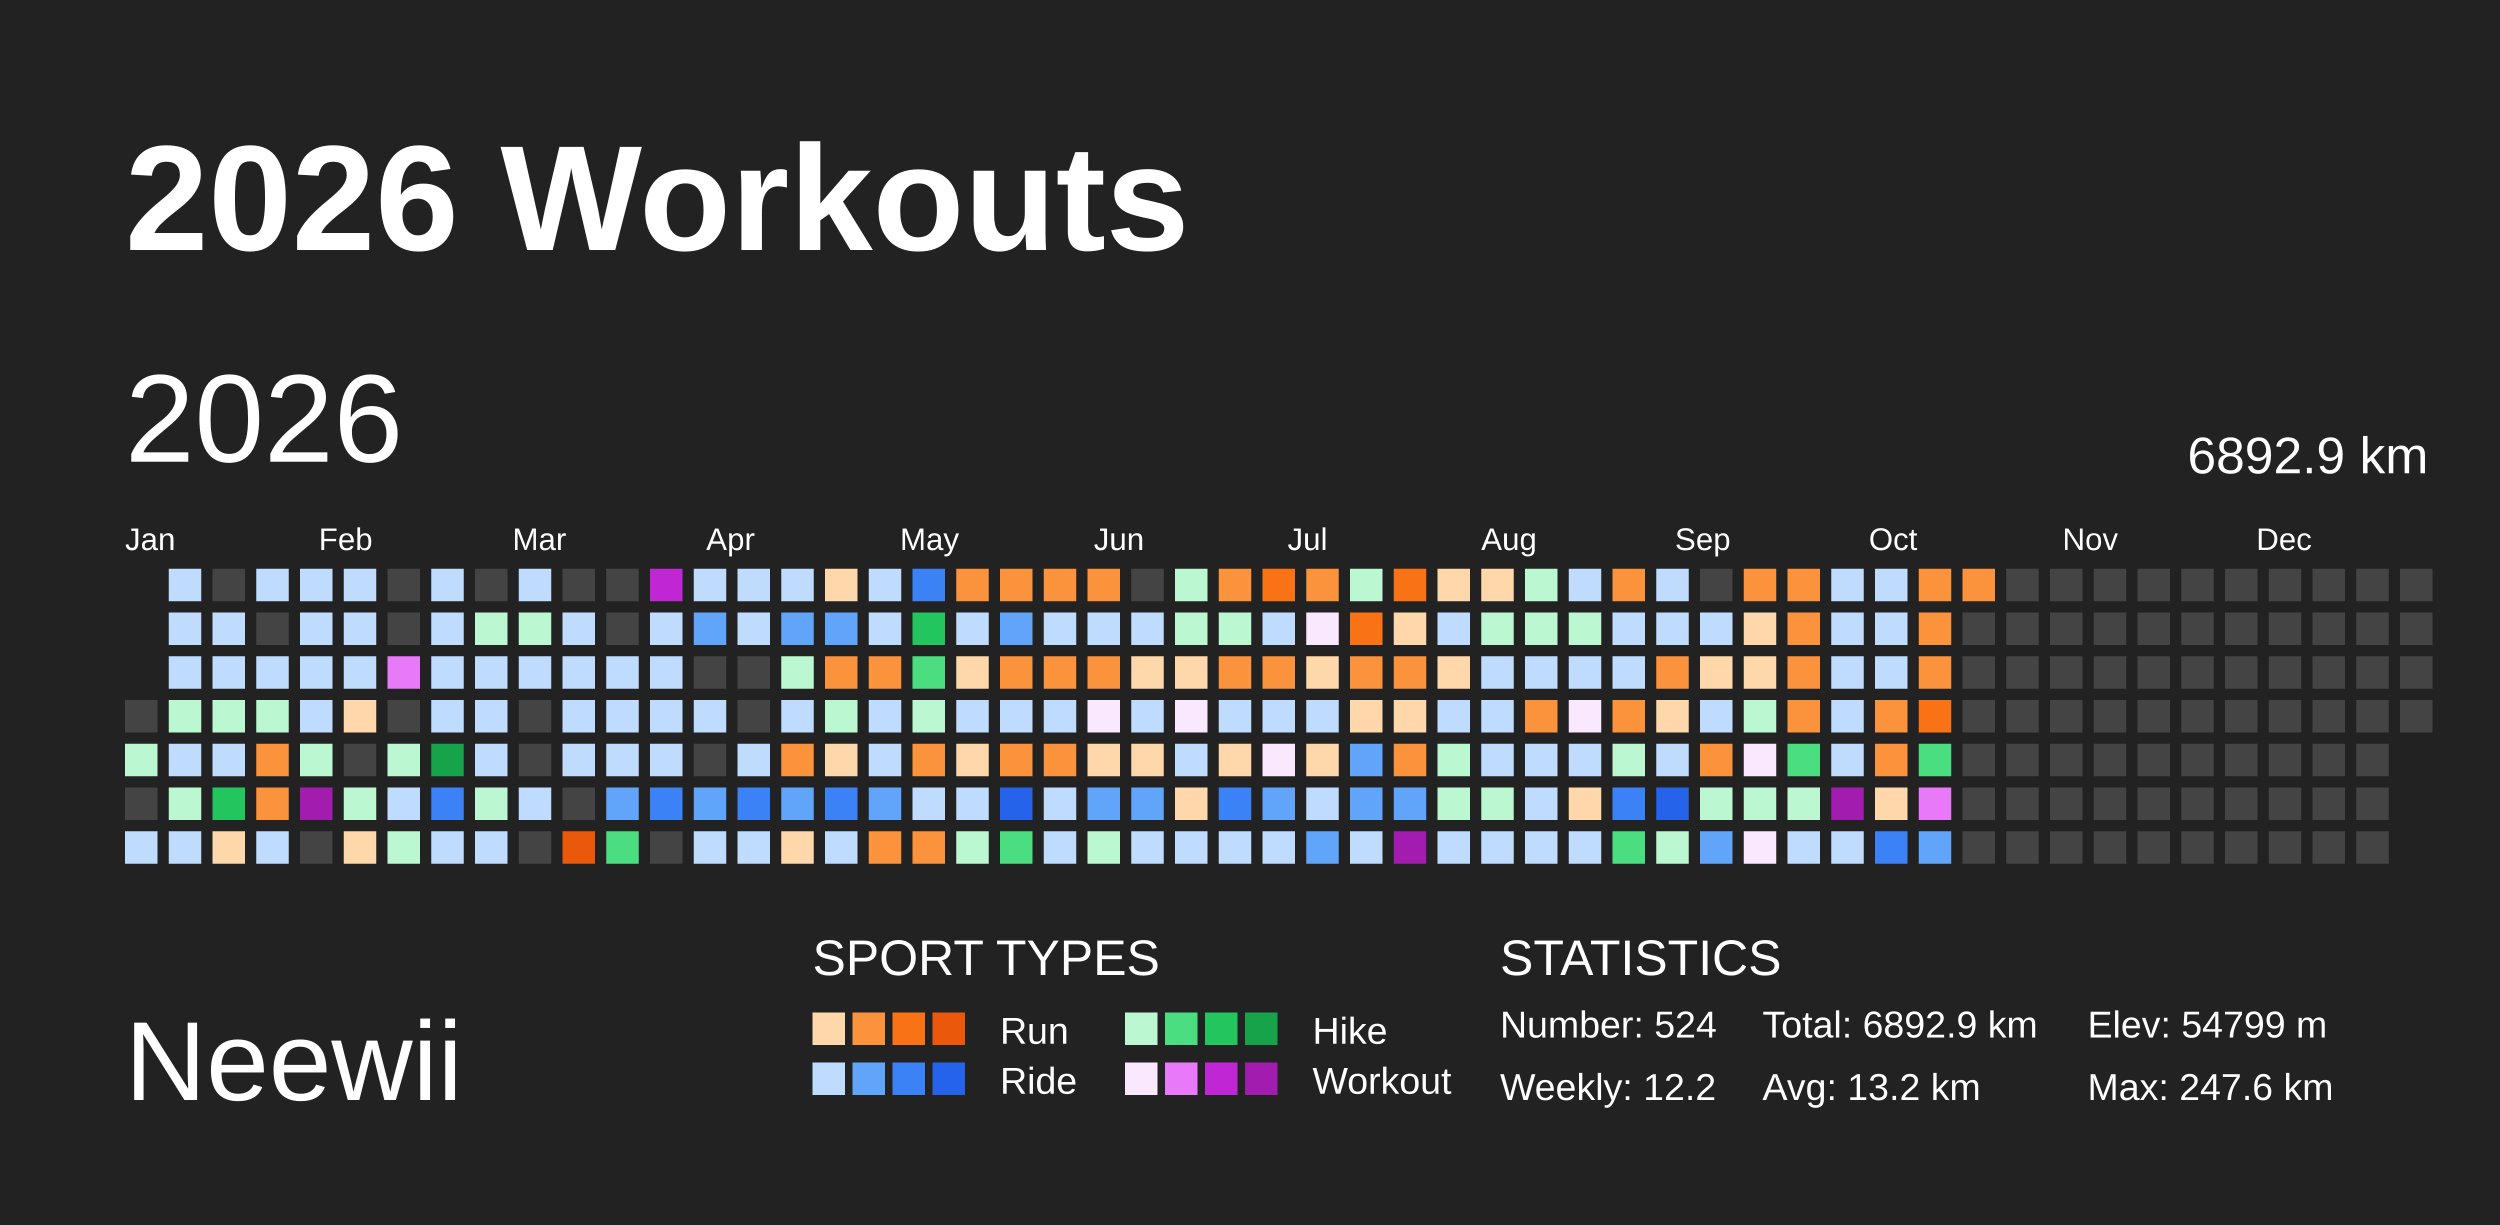
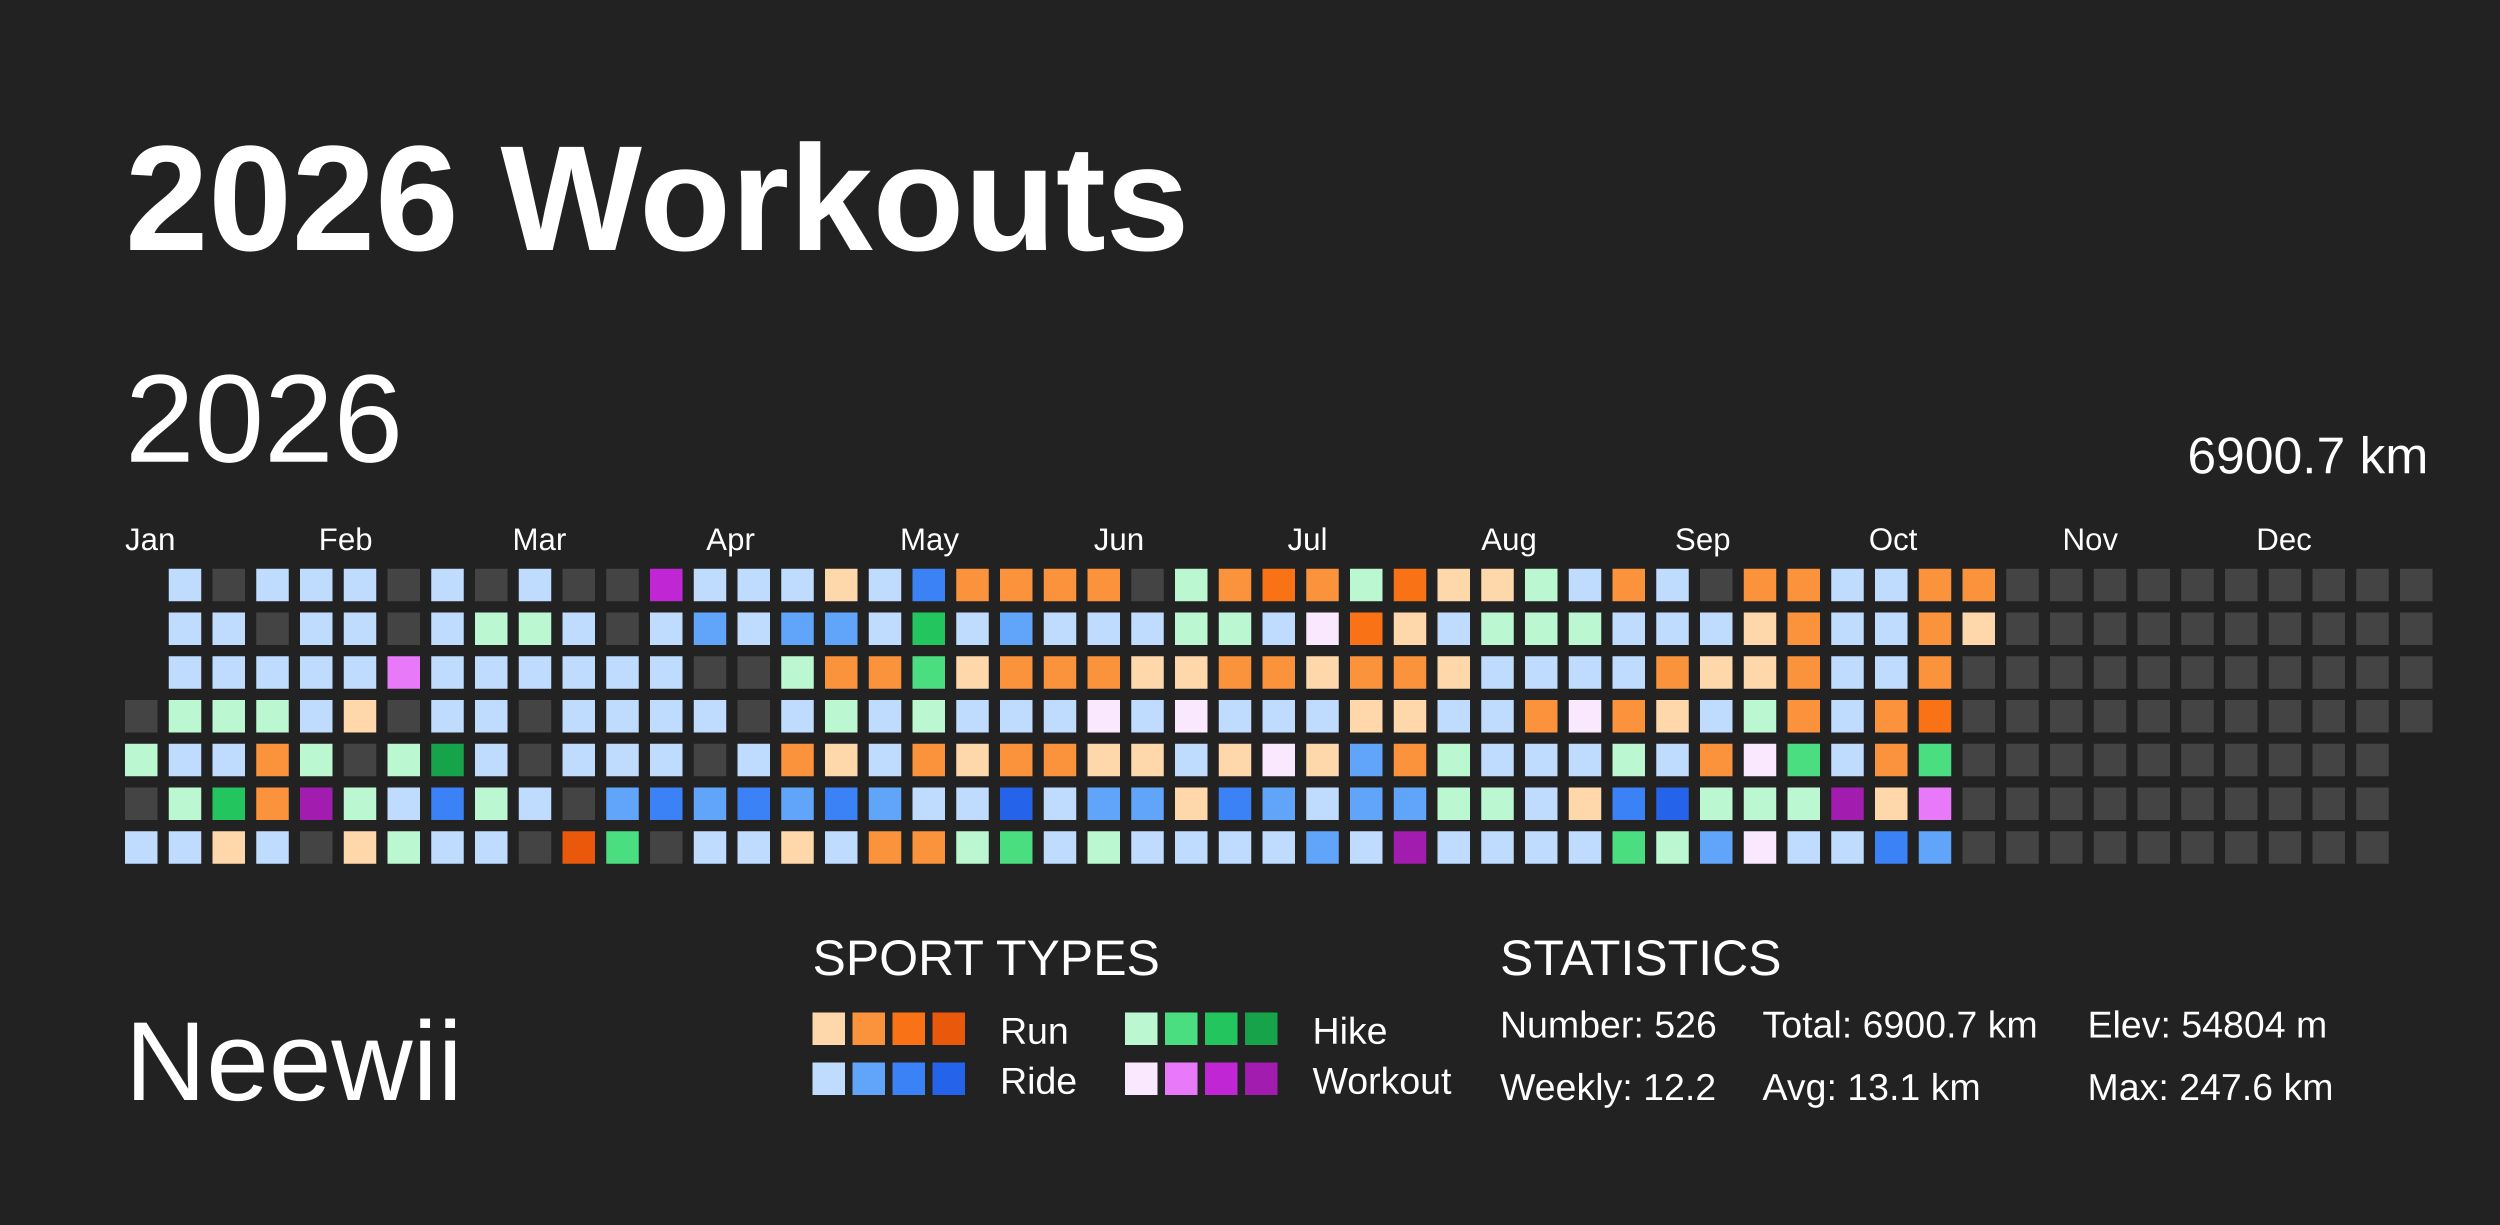
<svg xmlns="http://www.w3.org/2000/svg" baseProfile="full" height="98mm" version="1.1" viewBox="0,0,200,98" width="200mm">
  <defs />
  <rect fill="#222222" height="98" width="200" x="0" y="0" />
  <text fill="#FFFFFF" style="font-size:12px; font-family:Arial; font-weight:bold;" x="10" y="20">2026 Workouts</text>
  <text fill="#FFFFFF" style="font-size:9px; font-family:Arial" x="10" y="88">Neewii</text>
  <text fill="#FFFFFF" style="font-size:4px; font-family:Arial" x="65" y="78">SPORT TYPES</text>
  <rect fill="#fed7aa" height="2.6" width="2.6" x="65.0" y="81" />
  <rect fill="#fb923c" height="2.6" width="2.6" x="68.2" y="81" />
  <rect fill="#f97316" height="2.6" width="2.6" x="71.4" y="81" />
  <rect fill="#ea580c" height="2.6" width="2.6" x="74.6" y="81" />
  <text fill="#FFFFFF" style="font-size:3px; font-family:Arial" x="80" y="83.5">Run</text>
  <rect fill="#bbf7d0" height="2.6" width="2.6" x="90.0" y="81" />
  <rect fill="#4ade80" height="2.6" width="2.6" x="93.2" y="81" />
  <rect fill="#22c55e" height="2.6" width="2.6" x="96.4" y="81" />
  <rect fill="#16a34a" height="2.6" width="2.6" x="99.6" y="81" />
  <text fill="#FFFFFF" style="font-size:3px; font-family:Arial" x="105" y="83.5">Hike</text>
  <rect fill="#bfdbfe" height="2.6" width="2.6" x="65.0" y="85" />
  <rect fill="#60a5fa" height="2.6" width="2.6" x="68.2" y="85" />
  <rect fill="#3b82f6" height="2.6" width="2.6" x="71.4" y="85" />
  <rect fill="#2563eb" height="2.6" width="2.6" x="74.6" y="85" />
  <text fill="#FFFFFF" style="font-size:3px; font-family:Arial" x="80" y="87.5">Ride</text>
  <rect fill="#fae8ff" height="2.6" width="2.6" x="90.0" y="85" />
  <rect fill="#e879f9" height="2.6" width="2.6" x="93.2" y="85" />
  <rect fill="#c026d3" height="2.6" width="2.6" x="96.4" y="85" />
  <rect fill="#a21caf" height="2.6" width="2.6" x="99.6" y="85" />
  <text fill="#FFFFFF" style="font-size:3px; font-family:Arial" x="105" y="87.5">Workout</text>
  <text fill="#FFFFFF" style="font-size:4px; font-family:Arial" x="120" y="78">STATISTICS</text>
-   <text fill="#FFFFFF" style="font-size:3px; font-family:Arial" x="120" y="83">Number: 524</text>
+   <text fill="#FFFFFF" style="font-size:3px; font-family:Arial" x="120" y="83">Number: 526</text>
  <text fill="#FFFFFF" style="font-size:3px; font-family:Arial" x="120" y="88">Weekly: 12.2</text>
-   <text fill="#FFFFFF" style="font-size:3px; font-family:Arial" x="141" y="83">Total: 6892.9 km</text>
-   <text fill="#FFFFFF" style="font-size:3px; font-family:Arial" x="141" y="88">Avg: 13.2 km</text>
-   <text fill="#FFFFFF" style="font-size:3px; font-family:Arial" x="167" y="83">Elev: 54799 m</text>
+   <text fill="#FFFFFF" style="font-size:3px; font-family:Arial" x="141" y="83">Total: 6900.7 km</text>
+   <text fill="#FFFFFF" style="font-size:3px; font-family:Arial" x="141" y="88">Avg: 13.1 km</text>
+   <text fill="#FFFFFF" style="font-size:3px; font-family:Arial" x="167" y="83">Elev: 54804 m</text>
  <text fill="#FFFFFF" style="font-size:3px; font-family:Arial" x="167" y="88">Max: 247.6 km</text>
  <text dominant-baseline="hanging" fill="#FFFFFF" style="font-size:10.0px; font-family:Arial;" x="10" y="30">2026</text>
-   <text dominant-baseline="hanging" fill="#FFFFFF" style="font-size:4.125px; font-family:Arial;" x="175" y="35">6892.9 km</text>
+   <text dominant-baseline="hanging" fill="#FFFFFF" style="font-size:4.125px; font-family:Arial;" x="175" y="35">6900.7 km</text>
  <text fill="#FFFFFF" style="font-size:2.5px; font-family:Arial" x="10.0" y="44">Jan</text>
  <text fill="#FFFFFF" style="font-size:2.5px; font-family:Arial" x="25.5" y="44">Feb</text>
  <text fill="#FFFFFF" style="font-size:2.5px; font-family:Arial" x="41.0" y="44">Mar</text>
  <text fill="#FFFFFF" style="font-size:2.5px; font-family:Arial" x="56.5" y="44">Apr</text>
  <text fill="#FFFFFF" style="font-size:2.5px; font-family:Arial" x="72.0" y="44">May</text>
  <text fill="#FFFFFF" style="font-size:2.5px; font-family:Arial" x="87.5" y="44">Jun</text>
  <text fill="#FFFFFF" style="font-size:2.5px; font-family:Arial" x="103.0" y="44">Jul</text>
  <text fill="#FFFFFF" style="font-size:2.5px; font-family:Arial" x="118.5" y="44">Aug</text>
  <text fill="#FFFFFF" style="font-size:2.5px; font-family:Arial" x="134.0" y="44">Sep</text>
  <text fill="#FFFFFF" style="font-size:2.5px; font-family:Arial" x="149.5" y="44">Oct</text>
  <text fill="#FFFFFF" style="font-size:2.5px; font-family:Arial" x="165.0" y="44">Nov</text>
  <text fill="#FFFFFF" style="font-size:2.5px; font-family:Arial" x="180.5" y="44">Dec</text>
  <rect fill="#444444" height="2.6" width="2.6" x="10.0" y="56.0" />
  <rect fill="#bbf7d0" height="2.6" width="2.6" x="10.0" y="59.5" />
  <rect fill="#444444" height="2.6" width="2.6" x="10.0" y="63.0" />
  <rect fill="#bfdbfe" height="2.6" width="2.6" x="10.0" y="66.5" />
  <rect fill="#bfdbfe" height="2.6" width="2.6" x="13.5" y="45.5" />
  <rect fill="#bfdbfe" height="2.6" width="2.6" x="13.5" y="49.0" />
  <rect fill="#bfdbfe" height="2.6" width="2.6" x="13.5" y="52.5" />
  <rect fill="#bbf7d0" height="2.6" width="2.6" x="13.5" y="56.0" />
  <rect fill="#bfdbfe" height="2.6" width="2.6" x="13.5" y="59.5" />
  <rect fill="#bbf7d0" height="2.6" width="2.6" x="13.5" y="63.0" />
  <rect fill="#bfdbfe" height="2.6" width="2.6" x="13.5" y="66.5" />
  <rect fill="#444444" height="2.6" width="2.6" x="17.0" y="45.5" />
  <rect fill="#bfdbfe" height="2.6" width="2.6" x="17.0" y="49.0" />
  <rect fill="#bfdbfe" height="2.6" width="2.6" x="17.0" y="52.5" />
  <rect fill="#bbf7d0" height="2.6" width="2.6" x="17.0" y="56.0" />
  <rect fill="#bfdbfe" height="2.6" width="2.6" x="17.0" y="59.5" />
  <rect fill="#22c55e" height="2.6" width="2.6" x="17.0" y="63.0" />
  <rect fill="#fed7aa" height="2.6" width="2.6" x="17.0" y="66.5" />
  <rect fill="#bfdbfe" height="2.6" width="2.6" x="20.5" y="45.5" />
  <rect fill="#444444" height="2.6" width="2.6" x="20.5" y="49.0" />
  <rect fill="#bfdbfe" height="2.6" width="2.6" x="20.5" y="52.5" />
  <rect fill="#bbf7d0" height="2.6" width="2.6" x="20.5" y="56.0" />
  <rect fill="#fb923c" height="2.6" width="2.6" x="20.5" y="59.5" />
  <rect fill="#fb923c" height="2.6" width="2.6" x="20.5" y="63.0" />
  <rect fill="#bfdbfe" height="2.6" width="2.6" x="20.5" y="66.5" />
  <rect fill="#bfdbfe" height="2.6" width="2.6" x="24.0" y="45.5" />
  <rect fill="#bfdbfe" height="2.6" width="2.6" x="24.0" y="49.0" />
  <rect fill="#bfdbfe" height="2.6" width="2.6" x="24.0" y="52.5" />
  <rect fill="#bfdbfe" height="2.6" width="2.6" x="24.0" y="56.0" />
  <rect fill="#bbf7d0" height="2.6" width="2.6" x="24.0" y="59.5" />
  <rect fill="#a21caf" height="2.6" width="2.6" x="24.0" y="63.0" />
  <rect fill="#444444" height="2.6" width="2.6" x="24.0" y="66.5" />
  <rect fill="#bfdbfe" height="2.6" width="2.6" x="27.5" y="45.5" />
  <rect fill="#bfdbfe" height="2.6" width="2.6" x="27.5" y="49.0" />
  <rect fill="#bfdbfe" height="2.6" width="2.6" x="27.5" y="52.5" />
  <rect fill="#fed7aa" height="2.6" width="2.6" x="27.5" y="56.0" />
  <rect fill="#444444" height="2.6" width="2.6" x="27.5" y="59.5" />
  <rect fill="#bbf7d0" height="2.6" width="2.6" x="27.5" y="63.0" />
  <rect fill="#fed7aa" height="2.6" width="2.6" x="27.5" y="66.5" />
  <rect fill="#444444" height="2.6" width="2.6" x="31.0" y="45.5" />
  <rect fill="#444444" height="2.6" width="2.6" x="31.0" y="49.0" />
  <rect fill="#e879f9" height="2.6" width="2.6" x="31.0" y="52.5" />
  <rect fill="#444444" height="2.6" width="2.6" x="31.0" y="56.0" />
  <rect fill="#bbf7d0" height="2.6" width="2.6" x="31.0" y="59.5" />
  <rect fill="#bfdbfe" height="2.6" width="2.6" x="31.0" y="63.0" />
  <rect fill="#bbf7d0" height="2.6" width="2.6" x="31.0" y="66.5" />
  <rect fill="#bfdbfe" height="2.6" width="2.6" x="34.5" y="45.5" />
  <rect fill="#bfdbfe" height="2.6" width="2.6" x="34.5" y="49.0" />
  <rect fill="#bfdbfe" height="2.6" width="2.6" x="34.5" y="52.5" />
  <rect fill="#bfdbfe" height="2.6" width="2.6" x="34.5" y="56.0" />
  <rect fill="#16a34a" height="2.6" width="2.6" x="34.5" y="59.5" />
  <rect fill="#3b82f6" height="2.6" width="2.6" x="34.5" y="63.0" />
  <rect fill="#bfdbfe" height="2.6" width="2.6" x="34.5" y="66.5" />
  <rect fill="#444444" height="2.6" width="2.6" x="38.0" y="45.5" />
  <rect fill="#bbf7d0" height="2.6" width="2.6" x="38.0" y="49.0" />
  <rect fill="#bfdbfe" height="2.6" width="2.6" x="38.0" y="52.5" />
  <rect fill="#bfdbfe" height="2.6" width="2.6" x="38.0" y="56.0" />
  <rect fill="#bfdbfe" height="2.6" width="2.6" x="38.0" y="59.5" />
  <rect fill="#bbf7d0" height="2.6" width="2.6" x="38.0" y="63.0" />
  <rect fill="#bfdbfe" height="2.6" width="2.6" x="38.0" y="66.5" />
  <rect fill="#bfdbfe" height="2.6" width="2.6" x="41.5" y="45.5" />
  <rect fill="#bbf7d0" height="2.6" width="2.6" x="41.5" y="49.0" />
  <rect fill="#bfdbfe" height="2.6" width="2.6" x="41.5" y="52.5" />
  <rect fill="#444444" height="2.6" width="2.6" x="41.5" y="56.0" />
  <rect fill="#444444" height="2.6" width="2.6" x="41.5" y="59.5" />
  <rect fill="#bfdbfe" height="2.6" width="2.6" x="41.5" y="63.0" />
  <rect fill="#444444" height="2.6" width="2.6" x="41.5" y="66.5" />
  <rect fill="#444444" height="2.6" width="2.6" x="45.0" y="45.5" />
  <rect fill="#bfdbfe" height="2.6" width="2.6" x="45.0" y="49.0" />
  <rect fill="#bfdbfe" height="2.6" width="2.6" x="45.0" y="52.5" />
  <rect fill="#bfdbfe" height="2.6" width="2.6" x="45.0" y="56.0" />
  <rect fill="#bfdbfe" height="2.6" width="2.6" x="45.0" y="59.5" />
  <rect fill="#444444" height="2.6" width="2.6" x="45.0" y="63.0" />
  <rect fill="#ea580c" height="2.6" width="2.6" x="45.0" y="66.5" />
  <rect fill="#444444" height="2.6" width="2.6" x="48.5" y="45.5" />
  <rect fill="#444444" height="2.6" width="2.6" x="48.5" y="49.0" />
  <rect fill="#bfdbfe" height="2.6" width="2.6" x="48.5" y="52.5" />
  <rect fill="#bfdbfe" height="2.6" width="2.6" x="48.5" y="56.0" />
  <rect fill="#bfdbfe" height="2.6" width="2.6" x="48.5" y="59.5" />
  <rect fill="#60a5fa" height="2.6" width="2.6" x="48.5" y="63.0" />
  <rect fill="#4ade80" height="2.6" width="2.6" x="48.5" y="66.5" />
  <rect fill="#c026d3" height="2.6" width="2.6" x="52.0" y="45.5" />
  <rect fill="#bfdbfe" height="2.6" width="2.6" x="52.0" y="49.0" />
  <rect fill="#bfdbfe" height="2.6" width="2.6" x="52.0" y="52.5" />
  <rect fill="#bfdbfe" height="2.6" width="2.6" x="52.0" y="56.0" />
  <rect fill="#bfdbfe" height="2.6" width="2.6" x="52.0" y="59.5" />
  <rect fill="#3b82f6" height="2.6" width="2.6" x="52.0" y="63.0" />
  <rect fill="#444444" height="2.6" width="2.6" x="52.0" y="66.5" />
  <rect fill="#bfdbfe" height="2.6" width="2.6" x="55.5" y="45.5" />
  <rect fill="#60a5fa" height="2.6" width="2.6" x="55.5" y="49.0" />
  <rect fill="#444444" height="2.6" width="2.6" x="55.5" y="52.5" />
  <rect fill="#bfdbfe" height="2.6" width="2.6" x="55.5" y="56.0" />
  <rect fill="#444444" height="2.6" width="2.6" x="55.5" y="59.5" />
  <rect fill="#60a5fa" height="2.6" width="2.6" x="55.5" y="63.0" />
  <rect fill="#bfdbfe" height="2.6" width="2.6" x="55.5" y="66.5" />
  <rect fill="#bfdbfe" height="2.6" width="2.6" x="59.0" y="45.5" />
  <rect fill="#bfdbfe" height="2.6" width="2.6" x="59.0" y="49.0" />
  <rect fill="#444444" height="2.6" width="2.6" x="59.0" y="52.5" />
  <rect fill="#444444" height="2.6" width="2.6" x="59.0" y="56.0" />
  <rect fill="#bfdbfe" height="2.6" width="2.6" x="59.0" y="59.5" />
  <rect fill="#3b82f6" height="2.6" width="2.6" x="59.0" y="63.0" />
  <rect fill="#bfdbfe" height="2.6" width="2.6" x="59.0" y="66.5" />
  <rect fill="#bfdbfe" height="2.6" width="2.6" x="62.5" y="45.5" />
  <rect fill="#60a5fa" height="2.6" width="2.6" x="62.5" y="49.0" />
  <rect fill="#bbf7d0" height="2.6" width="2.6" x="62.5" y="52.5" />
  <rect fill="#bfdbfe" height="2.6" width="2.6" x="62.5" y="56.0" />
  <rect fill="#fb923c" height="2.6" width="2.6" x="62.5" y="59.5" />
  <rect fill="#60a5fa" height="2.6" width="2.6" x="62.5" y="63.0" />
  <rect fill="#fed7aa" height="2.6" width="2.6" x="62.5" y="66.5" />
  <rect fill="#fed7aa" height="2.6" width="2.6" x="66.0" y="45.5" />
  <rect fill="#60a5fa" height="2.6" width="2.6" x="66.0" y="49.0" />
  <rect fill="#fb923c" height="2.6" width="2.6" x="66.0" y="52.5" />
  <rect fill="#bbf7d0" height="2.6" width="2.6" x="66.0" y="56.0" />
  <rect fill="#fed7aa" height="2.6" width="2.6" x="66.0" y="59.5" />
  <rect fill="#3b82f6" height="2.6" width="2.6" x="66.0" y="63.0" />
  <rect fill="#bfdbfe" height="2.6" width="2.6" x="66.0" y="66.5" />
  <rect fill="#bfdbfe" height="2.6" width="2.6" x="69.5" y="45.5" />
  <rect fill="#bfdbfe" height="2.6" width="2.6" x="69.5" y="49.0" />
  <rect fill="#fb923c" height="2.6" width="2.6" x="69.5" y="52.5" />
  <rect fill="#bfdbfe" height="2.6" width="2.6" x="69.5" y="56.0" />
  <rect fill="#bfdbfe" height="2.6" width="2.6" x="69.5" y="59.5" />
  <rect fill="#60a5fa" height="2.6" width="2.6" x="69.5" y="63.0" />
  <rect fill="#fb923c" height="2.6" width="2.6" x="69.5" y="66.5" />
  <rect fill="#3b82f6" height="2.6" width="2.6" x="73.0" y="45.5" />
  <rect fill="#22c55e" height="2.6" width="2.6" x="73.0" y="49.0" />
  <rect fill="#4ade80" height="2.6" width="2.6" x="73.0" y="52.5" />
  <rect fill="#bbf7d0" height="2.6" width="2.6" x="73.0" y="56.0" />
  <rect fill="#fb923c" height="2.6" width="2.6" x="73.0" y="59.5" />
  <rect fill="#bfdbfe" height="2.6" width="2.6" x="73.0" y="63.0" />
  <rect fill="#fb923c" height="2.6" width="2.6" x="73.0" y="66.5" />
  <rect fill="#fb923c" height="2.6" width="2.6" x="76.5" y="45.5" />
  <rect fill="#bfdbfe" height="2.6" width="2.6" x="76.5" y="49.0" />
  <rect fill="#fed7aa" height="2.6" width="2.6" x="76.5" y="52.5" />
  <rect fill="#bfdbfe" height="2.6" width="2.6" x="76.5" y="56.0" />
  <rect fill="#fed7aa" height="2.6" width="2.6" x="76.5" y="59.5" />
  <rect fill="#bfdbfe" height="2.6" width="2.6" x="76.5" y="63.0" />
  <rect fill="#bbf7d0" height="2.6" width="2.6" x="76.5" y="66.5" />
  <rect fill="#fb923c" height="2.6" width="2.6" x="80.0" y="45.5" />
  <rect fill="#60a5fa" height="2.6" width="2.6" x="80.0" y="49.0" />
  <rect fill="#fb923c" height="2.6" width="2.6" x="80.0" y="52.5" />
  <rect fill="#bfdbfe" height="2.6" width="2.6" x="80.0" y="56.0" />
  <rect fill="#fb923c" height="2.6" width="2.6" x="80.0" y="59.5" />
  <rect fill="#2563eb" height="2.6" width="2.6" x="80.0" y="63.0" />
  <rect fill="#4ade80" height="2.6" width="2.6" x="80.0" y="66.5" />
  <rect fill="#fb923c" height="2.6" width="2.6" x="83.5" y="45.5" />
  <rect fill="#bfdbfe" height="2.6" width="2.6" x="83.5" y="49.0" />
  <rect fill="#fb923c" height="2.6" width="2.6" x="83.5" y="52.5" />
  <rect fill="#bfdbfe" height="2.6" width="2.6" x="83.5" y="56.0" />
  <rect fill="#fb923c" height="2.6" width="2.6" x="83.5" y="59.5" />
  <rect fill="#bfdbfe" height="2.6" width="2.6" x="83.5" y="63.0" />
  <rect fill="#bfdbfe" height="2.6" width="2.6" x="83.5" y="66.5" />
  <rect fill="#fb923c" height="2.6" width="2.6" x="87.0" y="45.5" />
  <rect fill="#bfdbfe" height="2.6" width="2.6" x="87.0" y="49.0" />
  <rect fill="#fb923c" height="2.6" width="2.6" x="87.0" y="52.5" />
  <rect fill="#fae8ff" height="2.6" width="2.6" x="87.0" y="56.0" />
  <rect fill="#fed7aa" height="2.6" width="2.6" x="87.0" y="59.5" />
  <rect fill="#60a5fa" height="2.6" width="2.6" x="87.0" y="63.0" />
  <rect fill="#bbf7d0" height="2.6" width="2.6" x="87.0" y="66.5" />
  <rect fill="#444444" height="2.6" width="2.6" x="90.5" y="45.5" />
  <rect fill="#bfdbfe" height="2.6" width="2.6" x="90.5" y="49.0" />
  <rect fill="#fed7aa" height="2.6" width="2.6" x="90.5" y="52.5" />
  <rect fill="#bfdbfe" height="2.6" width="2.6" x="90.5" y="56.0" />
  <rect fill="#fed7aa" height="2.6" width="2.6" x="90.5" y="59.5" />
  <rect fill="#60a5fa" height="2.6" width="2.6" x="90.5" y="63.0" />
  <rect fill="#bfdbfe" height="2.6" width="2.6" x="90.5" y="66.5" />
  <rect fill="#bbf7d0" height="2.6" width="2.6" x="94.0" y="45.5" />
  <rect fill="#bbf7d0" height="2.6" width="2.6" x="94.0" y="49.0" />
  <rect fill="#fed7aa" height="2.6" width="2.6" x="94.0" y="52.5" />
  <rect fill="#fae8ff" height="2.6" width="2.6" x="94.0" y="56.0" />
  <rect fill="#bfdbfe" height="2.6" width="2.6" x="94.0" y="59.5" />
  <rect fill="#fed7aa" height="2.6" width="2.6" x="94.0" y="63.0" />
  <rect fill="#bfdbfe" height="2.6" width="2.6" x="94.0" y="66.5" />
  <rect fill="#fb923c" height="2.6" width="2.6" x="97.5" y="45.5" />
  <rect fill="#bbf7d0" height="2.6" width="2.6" x="97.5" y="49.0" />
  <rect fill="#fb923c" height="2.6" width="2.6" x="97.5" y="52.5" />
  <rect fill="#bfdbfe" height="2.6" width="2.6" x="97.5" y="56.0" />
  <rect fill="#fed7aa" height="2.6" width="2.6" x="97.5" y="59.5" />
  <rect fill="#3b82f6" height="2.6" width="2.6" x="97.5" y="63.0" />
  <rect fill="#bfdbfe" height="2.6" width="2.6" x="97.5" y="66.5" />
  <rect fill="#f97316" height="2.6" width="2.6" x="101.0" y="45.5" />
  <rect fill="#bfdbfe" height="2.6" width="2.6" x="101.0" y="49.0" />
  <rect fill="#fb923c" height="2.6" width="2.6" x="101.0" y="52.5" />
  <rect fill="#bfdbfe" height="2.6" width="2.6" x="101.0" y="56.0" />
  <rect fill="#fae8ff" height="2.6" width="2.6" x="101.0" y="59.5" />
  <rect fill="#60a5fa" height="2.6" width="2.6" x="101.0" y="63.0" />
  <rect fill="#bfdbfe" height="2.6" width="2.6" x="101.0" y="66.5" />
  <rect fill="#fb923c" height="2.6" width="2.6" x="104.5" y="45.5" />
  <rect fill="#fae8ff" height="2.6" width="2.6" x="104.5" y="49.0" />
  <rect fill="#fed7aa" height="2.6" width="2.6" x="104.5" y="52.5" />
  <rect fill="#bfdbfe" height="2.6" width="2.6" x="104.5" y="56.0" />
  <rect fill="#fed7aa" height="2.6" width="2.6" x="104.5" y="59.5" />
  <rect fill="#bfdbfe" height="2.6" width="2.6" x="104.5" y="63.0" />
  <rect fill="#60a5fa" height="2.6" width="2.6" x="104.5" y="66.5" />
  <rect fill="#bbf7d0" height="2.6" width="2.6" x="108.0" y="45.5" />
  <rect fill="#f97316" height="2.6" width="2.6" x="108.0" y="49.0" />
  <rect fill="#fb923c" height="2.6" width="2.6" x="108.0" y="52.5" />
  <rect fill="#fed7aa" height="2.6" width="2.6" x="108.0" y="56.0" />
  <rect fill="#60a5fa" height="2.6" width="2.6" x="108.0" y="59.5" />
  <rect fill="#60a5fa" height="2.6" width="2.6" x="108.0" y="63.0" />
  <rect fill="#bfdbfe" height="2.6" width="2.6" x="108.0" y="66.5" />
  <rect fill="#f97316" height="2.6" width="2.6" x="111.5" y="45.5" />
  <rect fill="#fed7aa" height="2.6" width="2.6" x="111.5" y="49.0" />
  <rect fill="#fb923c" height="2.6" width="2.6" x="111.5" y="52.5" />
  <rect fill="#fed7aa" height="2.6" width="2.6" x="111.5" y="56.0" />
  <rect fill="#fb923c" height="2.6" width="2.6" x="111.5" y="59.5" />
  <rect fill="#60a5fa" height="2.6" width="2.6" x="111.5" y="63.0" />
  <rect fill="#a21caf" height="2.6" width="2.6" x="111.5" y="66.5" />
  <rect fill="#fed7aa" height="2.6" width="2.6" x="115.0" y="45.5" />
  <rect fill="#bfdbfe" height="2.6" width="2.6" x="115.0" y="49.0" />
  <rect fill="#fed7aa" height="2.6" width="2.6" x="115.0" y="52.5" />
  <rect fill="#bfdbfe" height="2.6" width="2.6" x="115.0" y="56.0" />
  <rect fill="#bbf7d0" height="2.6" width="2.6" x="115.0" y="59.5" />
  <rect fill="#bbf7d0" height="2.6" width="2.6" x="115.0" y="63.0" />
  <rect fill="#bfdbfe" height="2.6" width="2.6" x="115.0" y="66.5" />
  <rect fill="#fed7aa" height="2.6" width="2.6" x="118.5" y="45.5" />
  <rect fill="#bbf7d0" height="2.6" width="2.6" x="118.5" y="49.0" />
  <rect fill="#bfdbfe" height="2.6" width="2.6" x="118.5" y="52.5" />
  <rect fill="#bfdbfe" height="2.6" width="2.6" x="118.5" y="56.0" />
  <rect fill="#bfdbfe" height="2.6" width="2.6" x="118.5" y="59.5" />
  <rect fill="#bbf7d0" height="2.6" width="2.6" x="118.5" y="63.0" />
  <rect fill="#bfdbfe" height="2.6" width="2.6" x="118.5" y="66.5" />
  <rect fill="#bbf7d0" height="2.6" width="2.6" x="122.0" y="45.5" />
  <rect fill="#bbf7d0" height="2.6" width="2.6" x="122.0" y="49.0" />
  <rect fill="#bfdbfe" height="2.6" width="2.6" x="122.0" y="52.5" />
  <rect fill="#fb923c" height="2.6" width="2.6" x="122.0" y="56.0" />
  <rect fill="#bfdbfe" height="2.6" width="2.6" x="122.0" y="59.5" />
  <rect fill="#bfdbfe" height="2.6" width="2.6" x="122.0" y="63.0" />
  <rect fill="#bfdbfe" height="2.6" width="2.6" x="122.0" y="66.5" />
  <rect fill="#bfdbfe" height="2.6" width="2.6" x="125.5" y="45.5" />
  <rect fill="#bbf7d0" height="2.6" width="2.6" x="125.5" y="49.0" />
  <rect fill="#bfdbfe" height="2.6" width="2.6" x="125.5" y="52.5" />
  <rect fill="#fae8ff" height="2.6" width="2.6" x="125.5" y="56.0" />
  <rect fill="#bfdbfe" height="2.6" width="2.6" x="125.5" y="59.5" />
  <rect fill="#fed7aa" height="2.6" width="2.6" x="125.5" y="63.0" />
  <rect fill="#bfdbfe" height="2.6" width="2.6" x="125.5" y="66.5" />
  <rect fill="#fb923c" height="2.6" width="2.6" x="129.0" y="45.5" />
  <rect fill="#bfdbfe" height="2.6" width="2.6" x="129.0" y="49.0" />
  <rect fill="#bfdbfe" height="2.6" width="2.6" x="129.0" y="52.5" />
  <rect fill="#fb923c" height="2.6" width="2.6" x="129.0" y="56.0" />
  <rect fill="#bbf7d0" height="2.6" width="2.6" x="129.0" y="59.5" />
  <rect fill="#3b82f6" height="2.6" width="2.6" x="129.0" y="63.0" />
  <rect fill="#4ade80" height="2.6" width="2.6" x="129.0" y="66.5" />
  <rect fill="#bfdbfe" height="2.6" width="2.6" x="132.5" y="45.5" />
  <rect fill="#bfdbfe" height="2.6" width="2.6" x="132.5" y="49.0" />
  <rect fill="#fb923c" height="2.6" width="2.6" x="132.5" y="52.5" />
  <rect fill="#fed7aa" height="2.6" width="2.6" x="132.5" y="56.0" />
  <rect fill="#bfdbfe" height="2.6" width="2.6" x="132.5" y="59.5" />
  <rect fill="#2563eb" height="2.6" width="2.6" x="132.5" y="63.0" />
  <rect fill="#bbf7d0" height="2.6" width="2.6" x="132.5" y="66.5" />
  <rect fill="#444444" height="2.6" width="2.6" x="136.0" y="45.5" />
  <rect fill="#bfdbfe" height="2.6" width="2.6" x="136.0" y="49.0" />
  <rect fill="#fed7aa" height="2.6" width="2.6" x="136.0" y="52.5" />
  <rect fill="#bfdbfe" height="2.6" width="2.6" x="136.0" y="56.0" />
  <rect fill="#fb923c" height="2.6" width="2.6" x="136.0" y="59.5" />
  <rect fill="#bbf7d0" height="2.6" width="2.6" x="136.0" y="63.0" />
  <rect fill="#60a5fa" height="2.6" width="2.6" x="136.0" y="66.5" />
  <rect fill="#fb923c" height="2.6" width="2.6" x="139.5" y="45.5" />
  <rect fill="#fed7aa" height="2.6" width="2.6" x="139.5" y="49.0" />
  <rect fill="#fed7aa" height="2.6" width="2.6" x="139.5" y="52.5" />
  <rect fill="#bbf7d0" height="2.6" width="2.6" x="139.5" y="56.0" />
  <rect fill="#fae8ff" height="2.6" width="2.6" x="139.5" y="59.5" />
  <rect fill="#bbf7d0" height="2.6" width="2.6" x="139.5" y="63.0" />
  <rect fill="#fae8ff" height="2.6" width="2.6" x="139.5" y="66.5" />
  <rect fill="#fb923c" height="2.6" width="2.6" x="143.0" y="45.5" />
  <rect fill="#fb923c" height="2.6" width="2.6" x="143.0" y="49.0" />
  <rect fill="#fb923c" height="2.6" width="2.6" x="143.0" y="52.5" />
  <rect fill="#fb923c" height="2.6" width="2.6" x="143.0" y="56.0" />
  <rect fill="#4ade80" height="2.6" width="2.6" x="143.0" y="59.5" />
  <rect fill="#bbf7d0" height="2.6" width="2.6" x="143.0" y="63.0" />
  <rect fill="#bfdbfe" height="2.6" width="2.6" x="143.0" y="66.5" />
  <rect fill="#bfdbfe" height="2.6" width="2.6" x="146.5" y="45.5" />
  <rect fill="#bfdbfe" height="2.6" width="2.6" x="146.5" y="49.0" />
  <rect fill="#bfdbfe" height="2.6" width="2.6" x="146.5" y="52.5" />
  <rect fill="#bfdbfe" height="2.6" width="2.6" x="146.5" y="56.0" />
  <rect fill="#bfdbfe" height="2.6" width="2.6" x="146.5" y="59.5" />
  <rect fill="#a21caf" height="2.6" width="2.6" x="146.5" y="63.0" />
  <rect fill="#bfdbfe" height="2.6" width="2.6" x="146.5" y="66.5" />
  <rect fill="#bfdbfe" height="2.6" width="2.6" x="150.0" y="45.5" />
  <rect fill="#bfdbfe" height="2.6" width="2.6" x="150.0" y="49.0" />
  <rect fill="#bfdbfe" height="2.6" width="2.6" x="150.0" y="52.5" />
  <rect fill="#fb923c" height="2.6" width="2.6" x="150.0" y="56.0" />
  <rect fill="#fb923c" height="2.6" width="2.6" x="150.0" y="59.5" />
  <rect fill="#fed7aa" height="2.6" width="2.6" x="150.0" y="63.0" />
  <rect fill="#3b82f6" height="2.6" width="2.6" x="150.0" y="66.5" />
  <rect fill="#fb923c" height="2.6" width="2.6" x="153.5" y="45.5" />
  <rect fill="#fb923c" height="2.6" width="2.6" x="153.5" y="49.0" />
  <rect fill="#fb923c" height="2.6" width="2.6" x="153.5" y="52.5" />
  <rect fill="#f97316" height="2.6" width="2.6" x="153.5" y="56.0" />
  <rect fill="#4ade80" height="2.6" width="2.6" x="153.5" y="59.5" />
  <rect fill="#e879f9" height="2.6" width="2.6" x="153.5" y="63.0" />
  <rect fill="#60a5fa" height="2.6" width="2.6" x="153.5" y="66.5" />
  <rect fill="#fb923c" height="2.6" width="2.6" x="157.0" y="45.5" />
-   <rect fill="#444444" height="2.6" width="2.6" x="157.0" y="49.0" />
+   <rect fill="#fed7aa" height="2.6" width="2.6" x="157.0" y="49.0" />
  <rect fill="#444444" height="2.6" width="2.6" x="157.0" y="52.5" />
  <rect fill="#444444" height="2.6" width="2.6" x="157.0" y="56.0" />
  <rect fill="#444444" height="2.6" width="2.6" x="157.0" y="59.5" />
  <rect fill="#444444" height="2.6" width="2.6" x="157.0" y="63.0" />
  <rect fill="#444444" height="2.6" width="2.6" x="157.0" y="66.5" />
  <rect fill="#444444" height="2.6" width="2.6" x="160.5" y="45.5" />
  <rect fill="#444444" height="2.6" width="2.6" x="160.5" y="49.0" />
  <rect fill="#444444" height="2.6" width="2.6" x="160.5" y="52.5" />
  <rect fill="#444444" height="2.6" width="2.6" x="160.5" y="56.0" />
  <rect fill="#444444" height="2.6" width="2.6" x="160.5" y="59.5" />
  <rect fill="#444444" height="2.6" width="2.6" x="160.5" y="63.0" />
  <rect fill="#444444" height="2.6" width="2.6" x="160.5" y="66.5" />
  <rect fill="#444444" height="2.6" width="2.6" x="164.0" y="45.5" />
  <rect fill="#444444" height="2.6" width="2.6" x="164.0" y="49.0" />
  <rect fill="#444444" height="2.6" width="2.6" x="164.0" y="52.5" />
  <rect fill="#444444" height="2.6" width="2.6" x="164.0" y="56.0" />
  <rect fill="#444444" height="2.6" width="2.6" x="164.0" y="59.5" />
  <rect fill="#444444" height="2.6" width="2.6" x="164.0" y="63.0" />
  <rect fill="#444444" height="2.6" width="2.6" x="164.0" y="66.5" />
  <rect fill="#444444" height="2.6" width="2.6" x="167.5" y="45.5" />
  <rect fill="#444444" height="2.6" width="2.6" x="167.5" y="49.0" />
  <rect fill="#444444" height="2.6" width="2.6" x="167.5" y="52.5" />
  <rect fill="#444444" height="2.6" width="2.6" x="167.5" y="56.0" />
  <rect fill="#444444" height="2.6" width="2.6" x="167.5" y="59.5" />
  <rect fill="#444444" height="2.6" width="2.6" x="167.5" y="63.0" />
  <rect fill="#444444" height="2.6" width="2.6" x="167.5" y="66.5" />
  <rect fill="#444444" height="2.6" width="2.6" x="171.0" y="45.5" />
  <rect fill="#444444" height="2.6" width="2.6" x="171.0" y="49.0" />
  <rect fill="#444444" height="2.6" width="2.6" x="171.0" y="52.5" />
  <rect fill="#444444" height="2.6" width="2.6" x="171.0" y="56.0" />
  <rect fill="#444444" height="2.6" width="2.6" x="171.0" y="59.5" />
  <rect fill="#444444" height="2.6" width="2.6" x="171.0" y="63.0" />
  <rect fill="#444444" height="2.6" width="2.6" x="171.0" y="66.5" />
  <rect fill="#444444" height="2.6" width="2.6" x="174.5" y="45.5" />
  <rect fill="#444444" height="2.6" width="2.6" x="174.5" y="49.0" />
  <rect fill="#444444" height="2.6" width="2.6" x="174.5" y="52.5" />
  <rect fill="#444444" height="2.6" width="2.6" x="174.5" y="56.0" />
  <rect fill="#444444" height="2.6" width="2.6" x="174.5" y="59.5" />
  <rect fill="#444444" height="2.6" width="2.6" x="174.5" y="63.0" />
  <rect fill="#444444" height="2.6" width="2.6" x="174.5" y="66.5" />
  <rect fill="#444444" height="2.6" width="2.6" x="178.0" y="45.5" />
  <rect fill="#444444" height="2.6" width="2.6" x="178.0" y="49.0" />
  <rect fill="#444444" height="2.6" width="2.6" x="178.0" y="52.5" />
  <rect fill="#444444" height="2.6" width="2.6" x="178.0" y="56.0" />
  <rect fill="#444444" height="2.6" width="2.6" x="178.0" y="59.5" />
  <rect fill="#444444" height="2.6" width="2.6" x="178.0" y="63.0" />
  <rect fill="#444444" height="2.6" width="2.6" x="178.0" y="66.5" />
  <rect fill="#444444" height="2.6" width="2.6" x="181.5" y="45.5" />
  <rect fill="#444444" height="2.6" width="2.6" x="181.5" y="49.0" />
  <rect fill="#444444" height="2.6" width="2.6" x="181.5" y="52.5" />
  <rect fill="#444444" height="2.6" width="2.6" x="181.5" y="56.0" />
  <rect fill="#444444" height="2.6" width="2.6" x="181.5" y="59.5" />
  <rect fill="#444444" height="2.6" width="2.6" x="181.5" y="63.0" />
  <rect fill="#444444" height="2.6" width="2.6" x="181.5" y="66.5" />
  <rect fill="#444444" height="2.6" width="2.6" x="185.0" y="45.5" />
  <rect fill="#444444" height="2.6" width="2.6" x="185.0" y="49.0" />
  <rect fill="#444444" height="2.6" width="2.6" x="185.0" y="52.5" />
  <rect fill="#444444" height="2.6" width="2.6" x="185.0" y="56.0" />
  <rect fill="#444444" height="2.6" width="2.6" x="185.0" y="59.5" />
  <rect fill="#444444" height="2.6" width="2.6" x="185.0" y="63.0" />
  <rect fill="#444444" height="2.6" width="2.6" x="185.0" y="66.5" />
  <rect fill="#444444" height="2.6" width="2.6" x="188.5" y="45.5" />
  <rect fill="#444444" height="2.6" width="2.6" x="188.5" y="49.0" />
  <rect fill="#444444" height="2.6" width="2.6" x="188.5" y="52.5" />
  <rect fill="#444444" height="2.6" width="2.6" x="188.5" y="56.0" />
  <rect fill="#444444" height="2.6" width="2.6" x="188.5" y="59.5" />
  <rect fill="#444444" height="2.6" width="2.6" x="188.5" y="63.0" />
  <rect fill="#444444" height="2.6" width="2.6" x="188.5" y="66.5" />
  <rect fill="#444444" height="2.6" width="2.6" x="192.0" y="45.5" />
  <rect fill="#444444" height="2.6" width="2.6" x="192.0" y="49.0" />
  <rect fill="#444444" height="2.6" width="2.6" x="192.0" y="52.5" />
  <rect fill="#444444" height="2.6" width="2.6" x="192.0" y="56.0" />
</svg>
